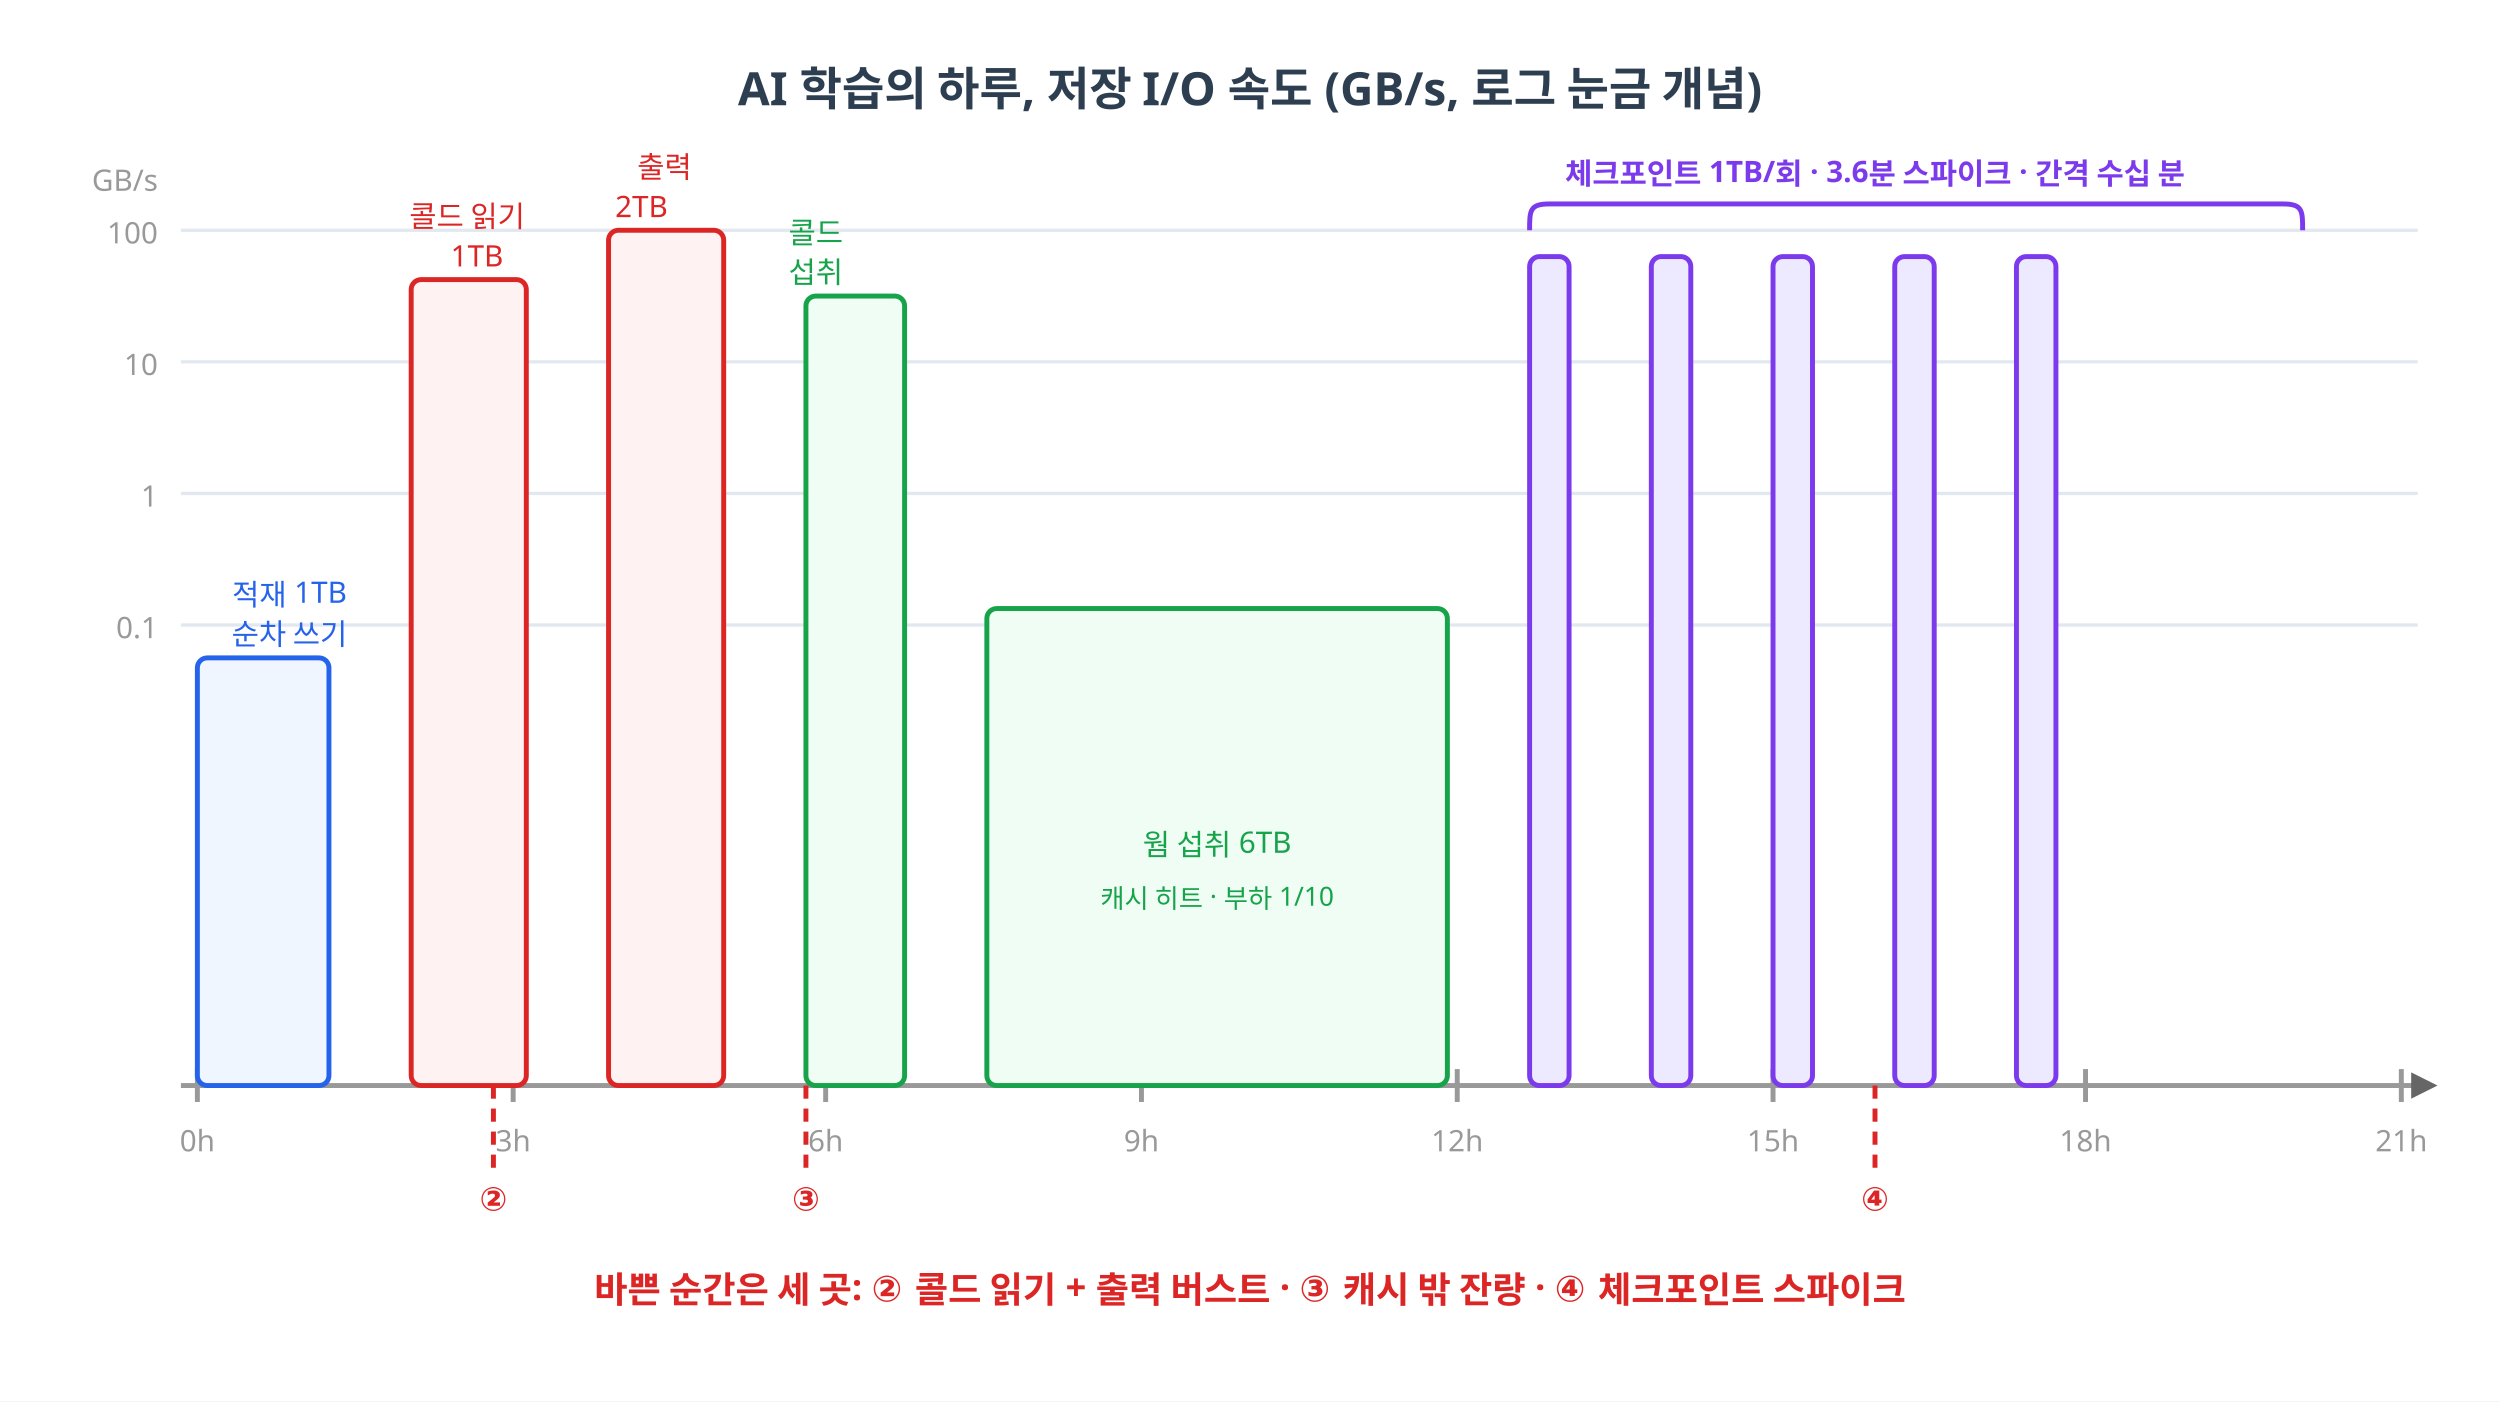
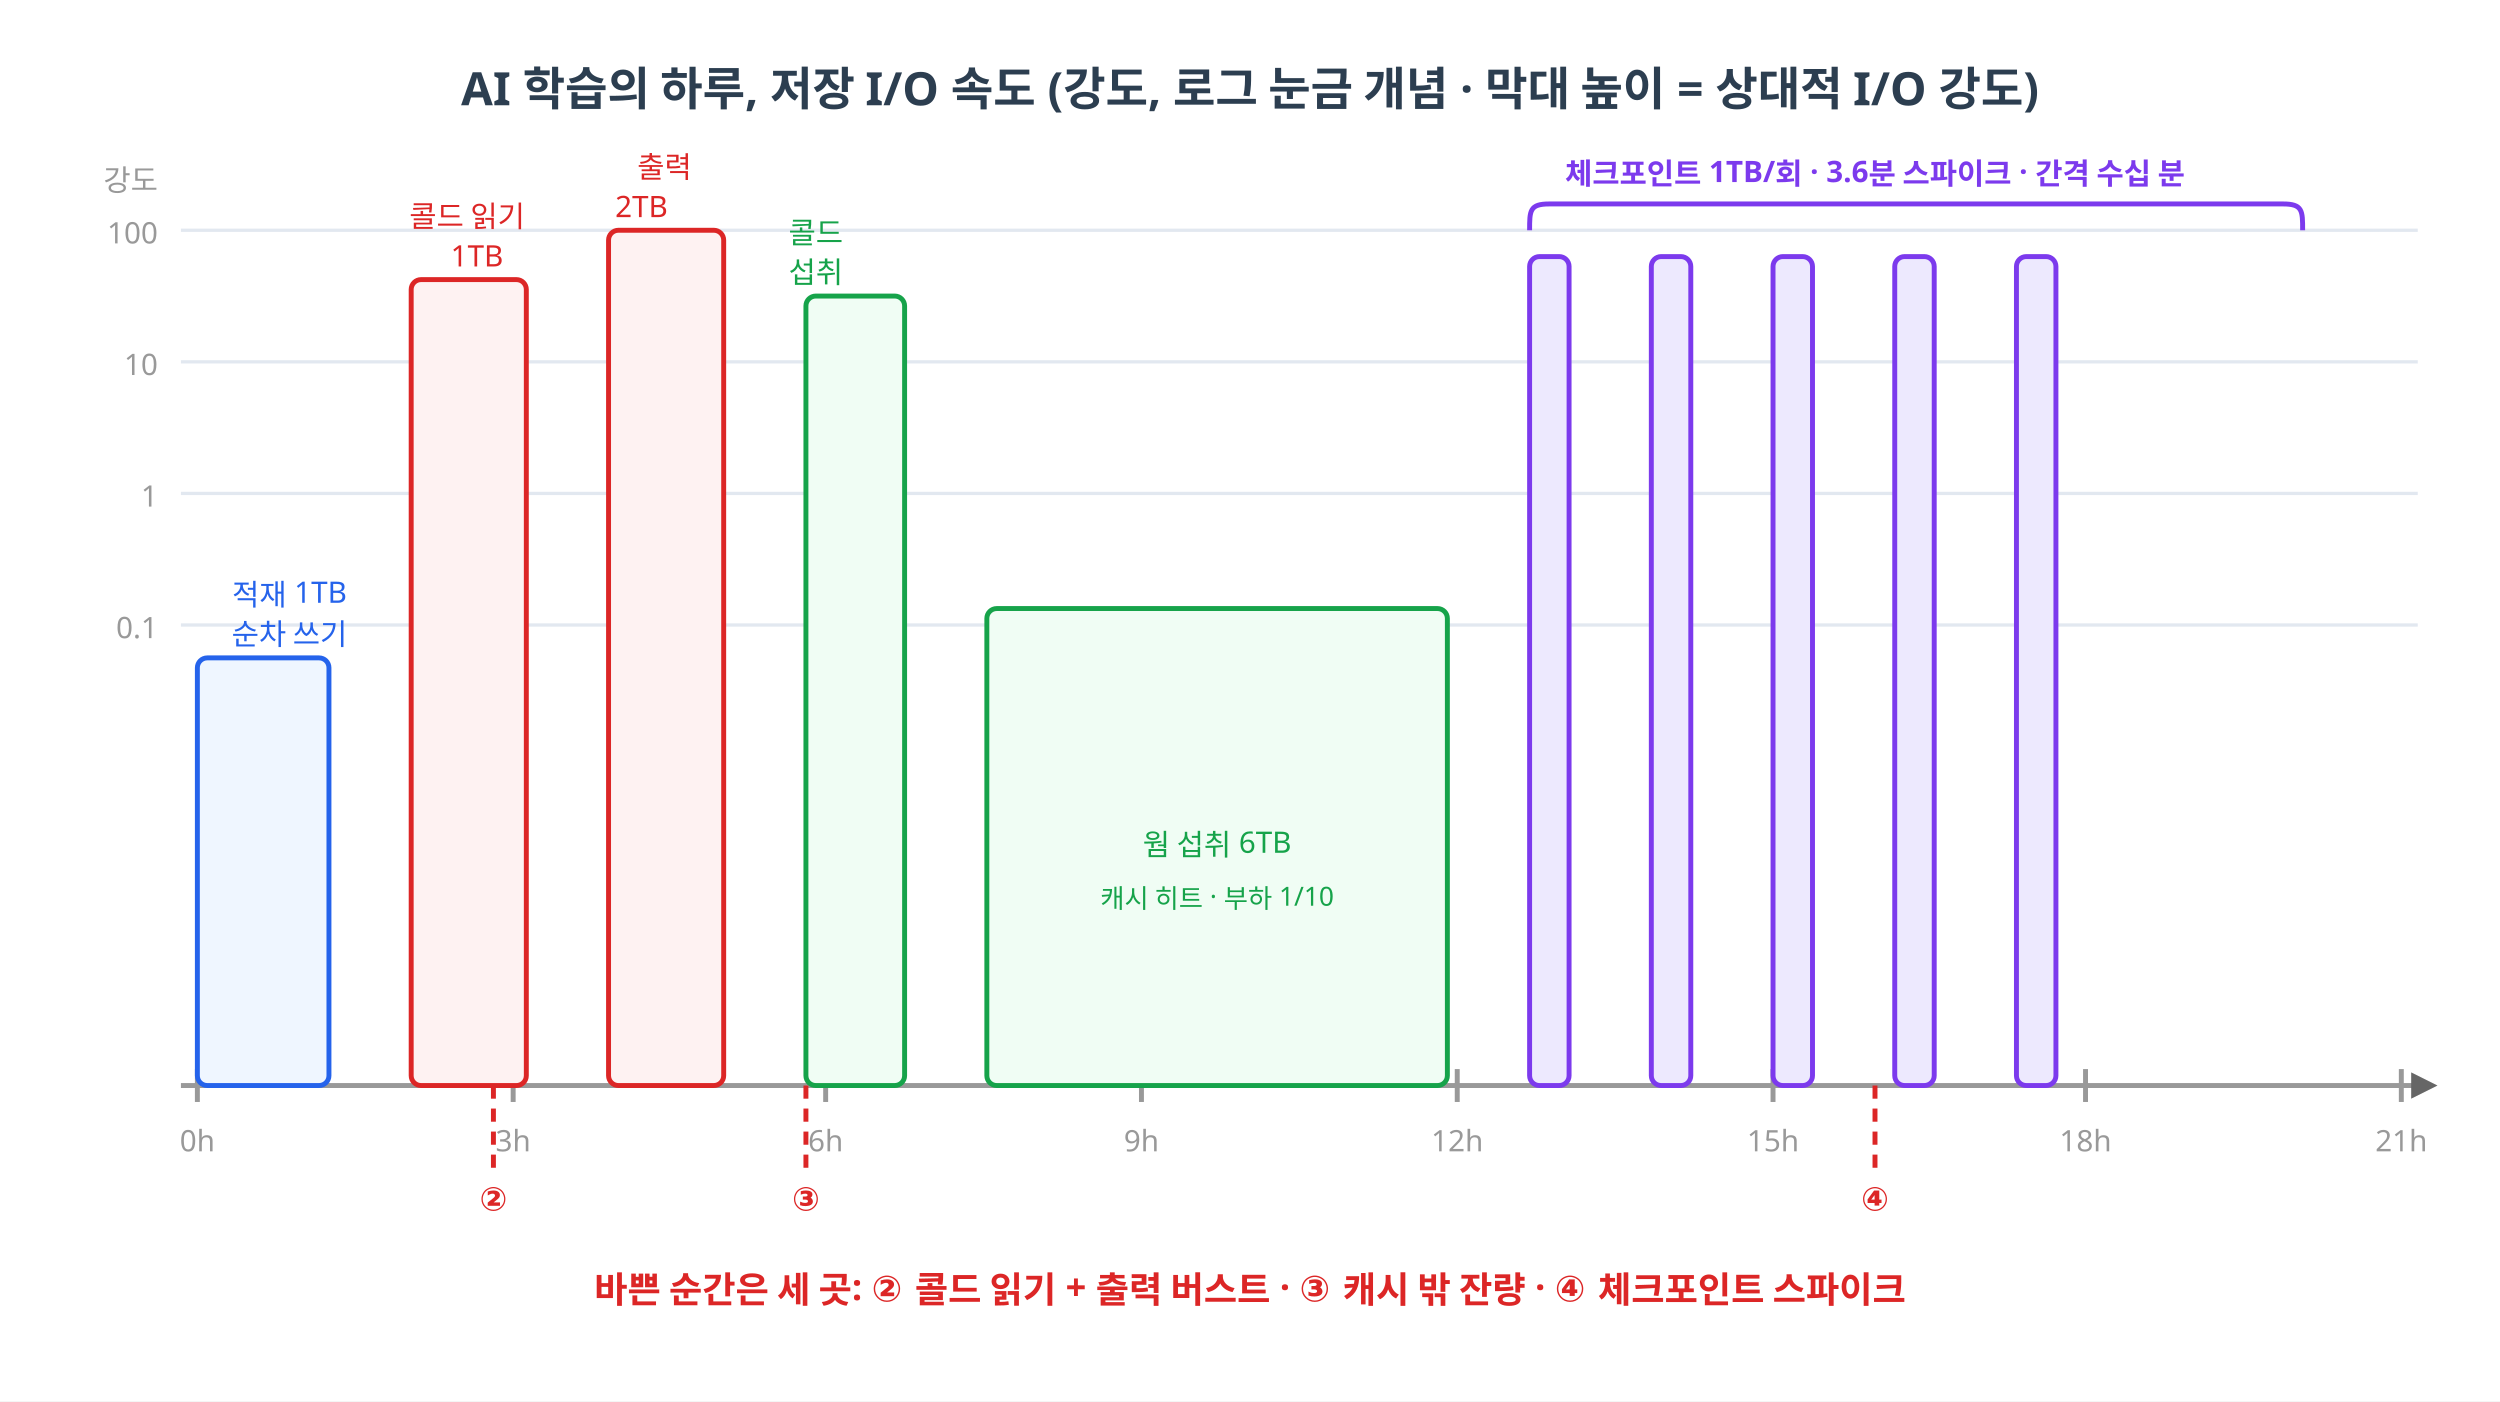
<svg xmlns="http://www.w3.org/2000/svg" viewBox="0 0 760 426" width="760" role="img">
  <style>text{font-family:'Noto Sans KR','Apple SD Gothic Neo','Malgun Gothic',system-ui,sans-serif}</style>
  <rect x="0" y="0" width="760" height="426" fill="#ffffff" />
  <defs>
    <marker id="ar" markerWidth="8" markerHeight="8" refX="2" refY="4" orient="auto" markerUnits="userSpaceOnUse">
      <path d="M0 0 L8 4 L0 8 Z" fill="#666666" />
    </marker>
  </defs>
-   <text x="380" y="32" font-size="14" font-weight="700" fill="#2c3e50" text-anchor="middle">AI 학습의 하루, 저장 I/O 속도 (GB/s, 로그 눈금 개념)</text>
+   <text x="380" y="32" font-size="14" font-weight="700" fill="#2c3e50" text-anchor="middle">AI 학습의 하루, 저장 I/O 속도 (강도, 로그 눈금 개념 · 막대 높이 = 상대적 I/O 강도)</text>
  <text x="48" y="74" font-size="9" fill="#999999" text-anchor="end">100</text>
  <line x1="55" y1="70" x2="735" y2="70" stroke="#e2e8f0" stroke-width="1" />
  <text x="48" y="114" font-size="9" fill="#999999" text-anchor="end">10</text>
  <line x1="55" y1="110" x2="735" y2="110" stroke="#e2e8f0" stroke-width="1" />
  <text x="48" y="154" font-size="9" fill="#999999" text-anchor="end">1</text>
  <line x1="55" y1="150" x2="735" y2="150" stroke="#e2e8f0" stroke-width="1" />
  <text x="48" y="194" font-size="9" fill="#999999" text-anchor="end">0.1</text>
  <line x1="55" y1="190" x2="735" y2="190" stroke="#e2e8f0" stroke-width="1" />
-   <text x="48" y="58" font-size="9" fill="#999999" text-anchor="end">GB/s</text>
+   <text x="48" y="58" font-size="9" fill="#999999" text-anchor="end">강도</text>
  <line x1="55" y1="330" x2="735" y2="330" stroke="#999999" stroke-width="1.5" marker-end="url(#ar)" />
  <line x1="60" y1="325" x2="60" y2="335" stroke="#999999" stroke-width="1.5" />
  <text x="60" y="350" font-size="9" fill="#999999" text-anchor="middle">0h</text>
  <line x1="156" y1="325" x2="156" y2="335" stroke="#999999" stroke-width="1.5" />
  <text x="156" y="350" font-size="9" fill="#999999" text-anchor="middle">3h</text>
  <line x1="251" y1="325" x2="251" y2="335" stroke="#999999" stroke-width="1.5" />
  <text x="251" y="350" font-size="9" fill="#999999" text-anchor="middle">6h</text>
  <line x1="347" y1="325" x2="347" y2="335" stroke="#999999" stroke-width="1.5" />
  <text x="347" y="350" font-size="9" fill="#999999" text-anchor="middle">9h</text>
  <line x1="443" y1="325" x2="443" y2="335" stroke="#999999" stroke-width="1.5" />
  <text x="443" y="350" font-size="9" fill="#999999" text-anchor="middle">12h</text>
  <line x1="539" y1="325" x2="539" y2="335" stroke="#999999" stroke-width="1.5" />
  <text x="539" y="350" font-size="9" fill="#999999" text-anchor="middle">15h</text>
  <line x1="634" y1="325" x2="634" y2="335" stroke="#999999" stroke-width="1.5" />
  <text x="634" y="350" font-size="9" fill="#999999" text-anchor="middle">18h</text>
  <line x1="730" y1="325" x2="730" y2="335" stroke="#999999" stroke-width="1.5" />
  <text x="730" y="350" font-size="9" fill="#999999" text-anchor="middle">21h</text>
  <rect x="60" y="200" width="40" height="130" rx="3" fill="#eff6ff" stroke="#2563eb" stroke-width="1.5" />
  <text x="88" y="184" font-size="9" fill="#2563eb" text-anchor="middle">적재 1TB</text>
  <text x="88" y="196" font-size="9" fill="#2563eb" text-anchor="middle">순차 쓰기</text>
  <rect x="125" y="85" width="35" height="245" rx="3" fill="#fef2f2" stroke="#dc2626" stroke-width="1.5" />
  <text x="142" y="69" font-size="9" fill="#dc2626" text-anchor="middle">콜드 읽기</text>
  <text x="145" y="81" font-size="9" fill="#dc2626" text-anchor="middle">1TB</text>
  <rect x="185" y="70" width="35" height="260" rx="3" fill="#fef2f2" stroke="#dc2626" stroke-width="1.5" />
  <text x="202" y="54" font-size="9" fill="#dc2626" text-anchor="middle">출력</text>
  <text x="195" y="66" font-size="9" fill="#dc2626" text-anchor="middle">2TB</text>
  <rect x="245" y="90" width="30" height="240" rx="3" fill="#f0fdf4" stroke="#16a34a" stroke-width="1.5" />
  <text x="248" y="74" font-size="9" fill="#16a34a" text-anchor="middle">콜드</text>
  <text x="248" y="86" font-size="9" fill="#16a34a" text-anchor="middle">섭취</text>
  <rect x="300" y="185" width="140" height="145" rx="3" fill="#f0fdf4" stroke="#16a34a" stroke-width="1.5" />
  <text x="370" y="260" font-size="9" fill="#16a34a" text-anchor="middle">웜 섭취 6TB</text>
  <text x="370" y="276" font-size="8" fill="#16a34a" text-anchor="middle">캐시 히트 · 부하 1/10</text>
  <rect x="465" y="78" width="12" height="252" rx="3" fill="#ede9fe" stroke="#7c3aed" stroke-width="1.5" />
  <rect x="502" y="78" width="12" height="252" rx="3" fill="#ede9fe" stroke="#7c3aed" stroke-width="1.5" />
  <rect x="539" y="78" width="12" height="252" rx="3" fill="#ede9fe" stroke="#7c3aed" stroke-width="1.5" />
  <rect x="576" y="78" width="12" height="252" rx="3" fill="#ede9fe" stroke="#7c3aed" stroke-width="1.5" />
  <rect x="613" y="78" width="12" height="252" rx="3" fill="#ede9fe" stroke="#7c3aed" stroke-width="1.5" />
  <path d="M465 70 C465 64 465 62 471 62 L694 62 C700 62 700 64 700 70" stroke="#7c3aed" stroke-width="1.5" fill="none" />
  <text x="570" y="56" font-size="9" fill="#7c3aed" text-anchor="middle" font-weight="700">체크포인트 1TB/회 · 3.6분 스파이크 · 간격 수십 분</text>
  <line x1="150" y1="330" x2="150" y2="355" stroke="#dc2626" stroke-width="1.5" stroke-dasharray="4,3" />
  <text x="150" y="368" font-size="10" fill="#dc2626" text-anchor="middle" font-weight="700">②</text>
  <line x1="245" y1="330" x2="245" y2="355" stroke="#dc2626" stroke-width="1.5" stroke-dasharray="4,3" />
  <text x="245" y="368" font-size="10" fill="#dc2626" text-anchor="middle" font-weight="700">③</text>
  <line x1="570" y1="330" x2="570" y2="355" stroke="#dc2626" stroke-width="1.5" stroke-dasharray="4,3" />
  <text x="570" y="368" font-size="10" fill="#dc2626" text-anchor="middle" font-weight="700">④</text>
  <text x="380" y="396" font-size="11" fill="#dc2626" text-anchor="middle" font-weight="700">바쁜 순간은 세 곳: ② 콜드 읽기 + 출력 버스트 · ③ 캐시 밖 잔량 · ④ 체크포인트 스파이크</text>
</svg>
